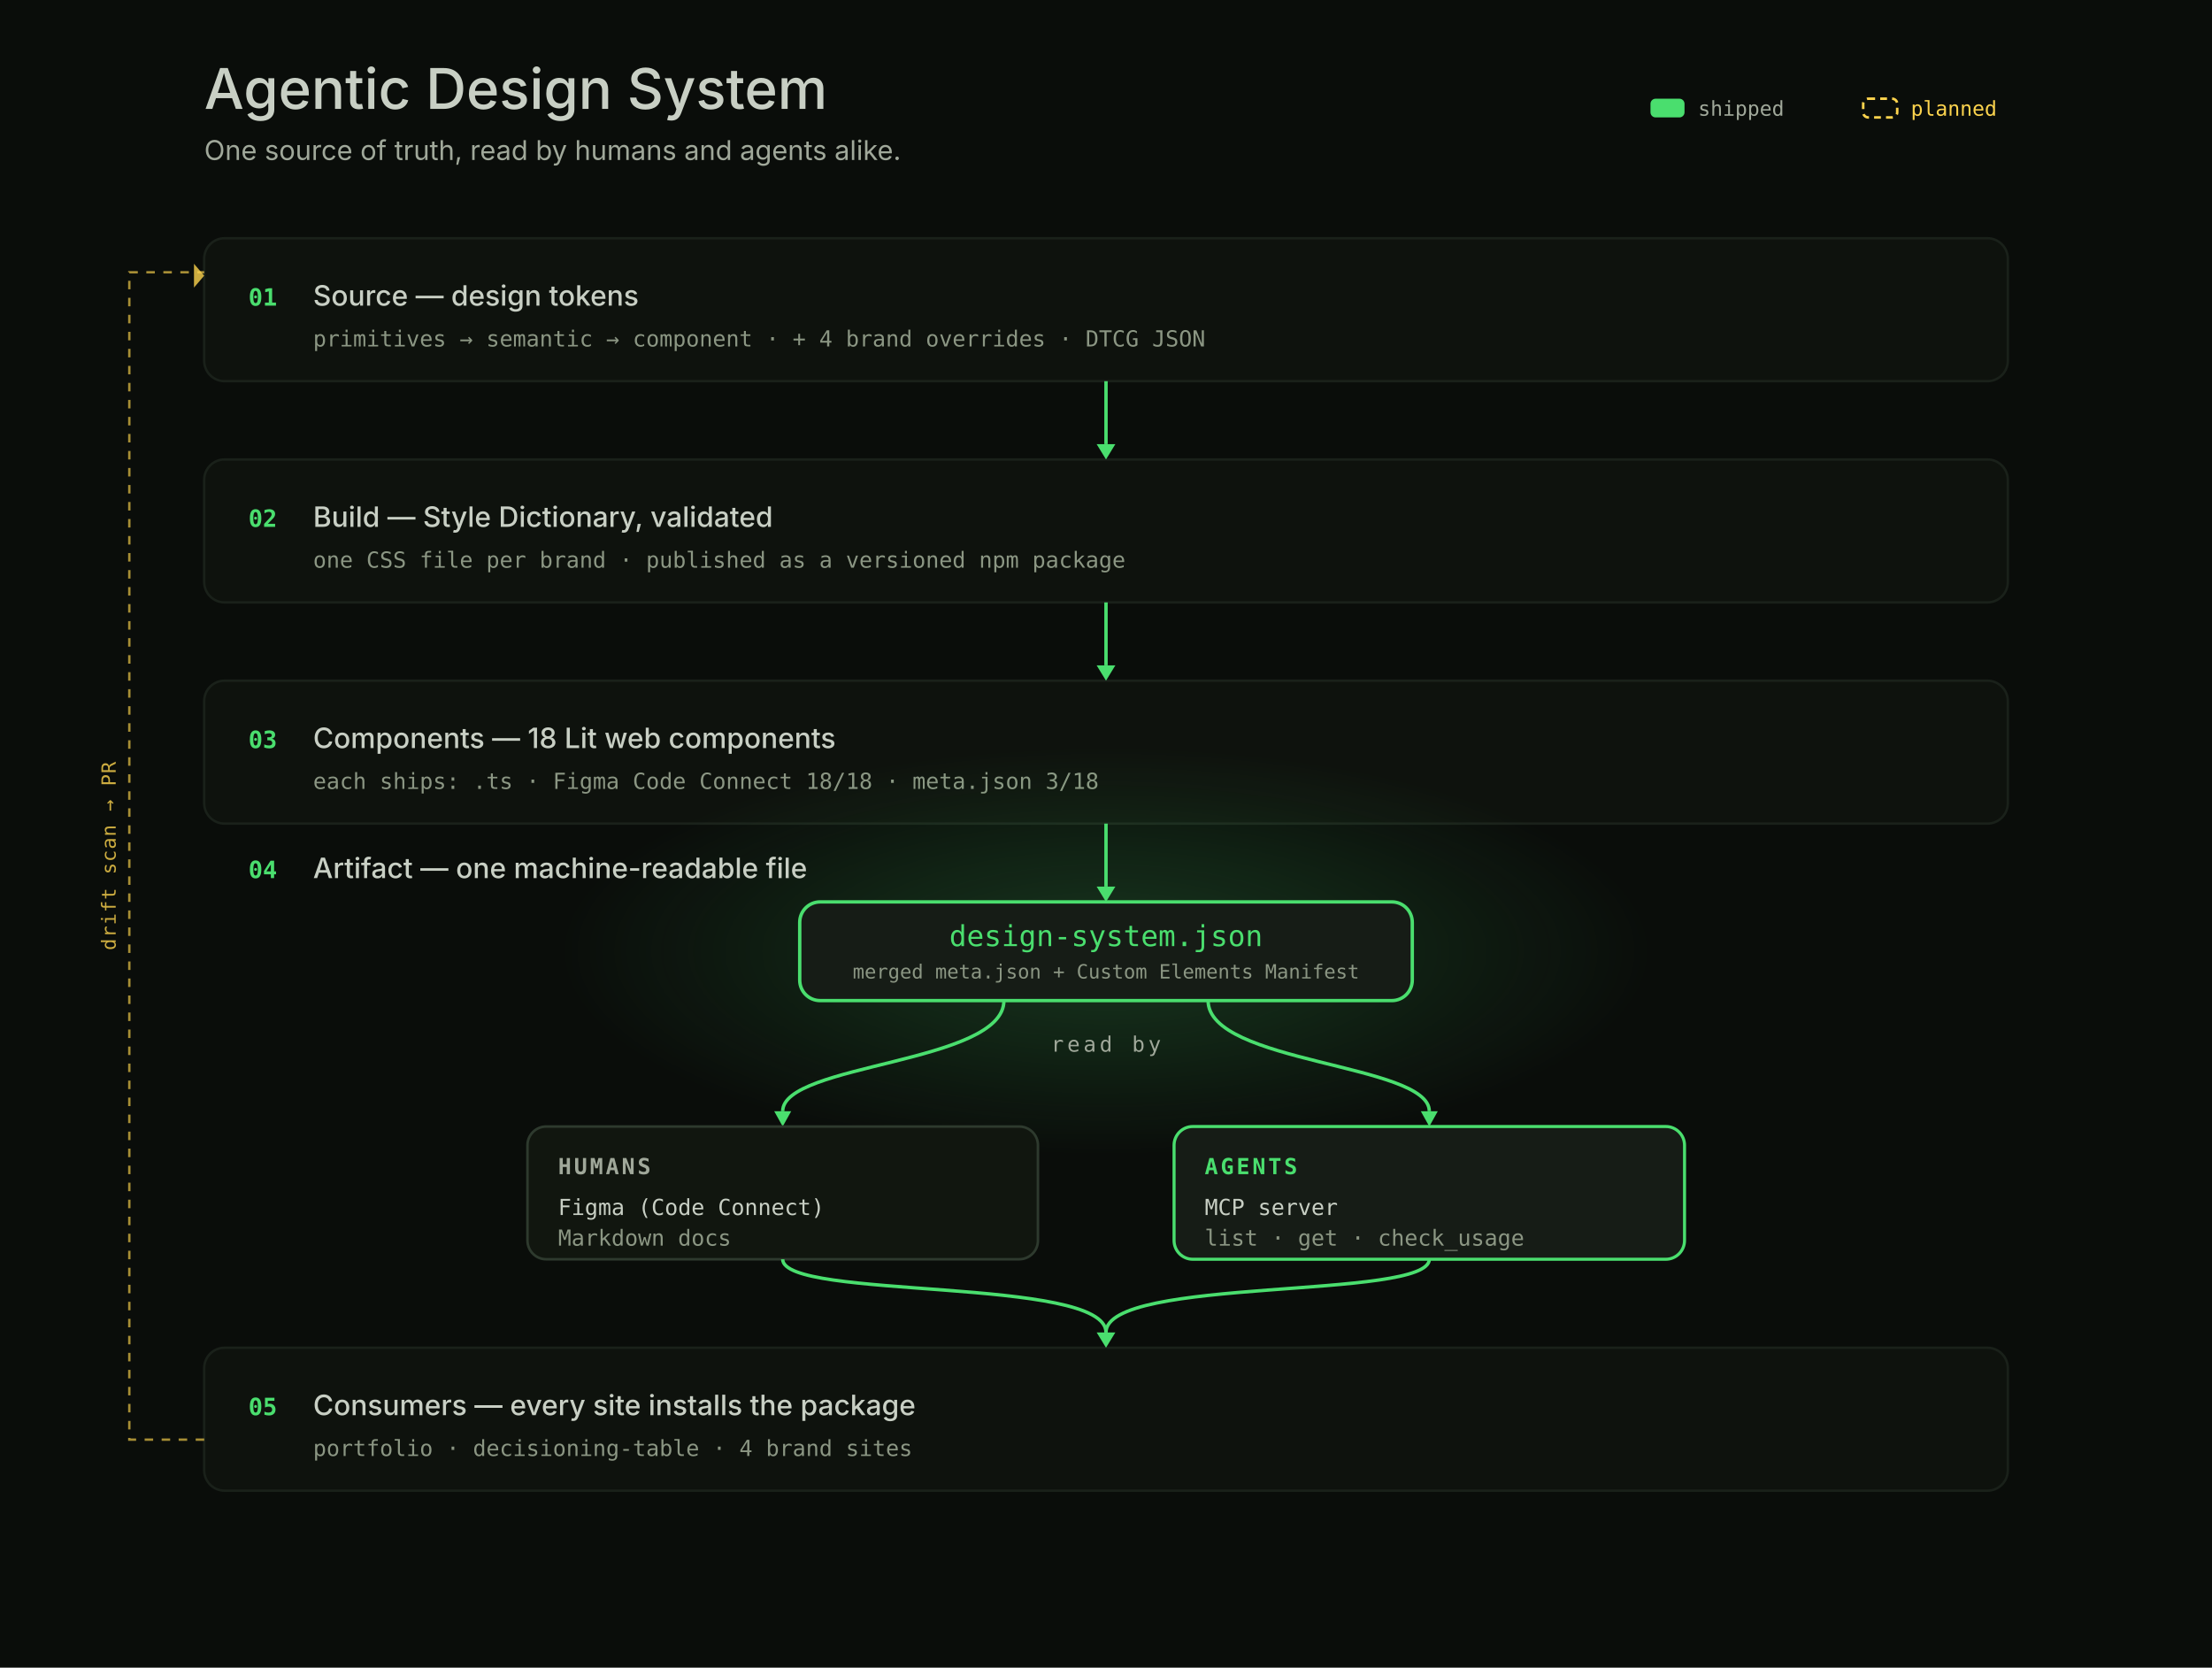
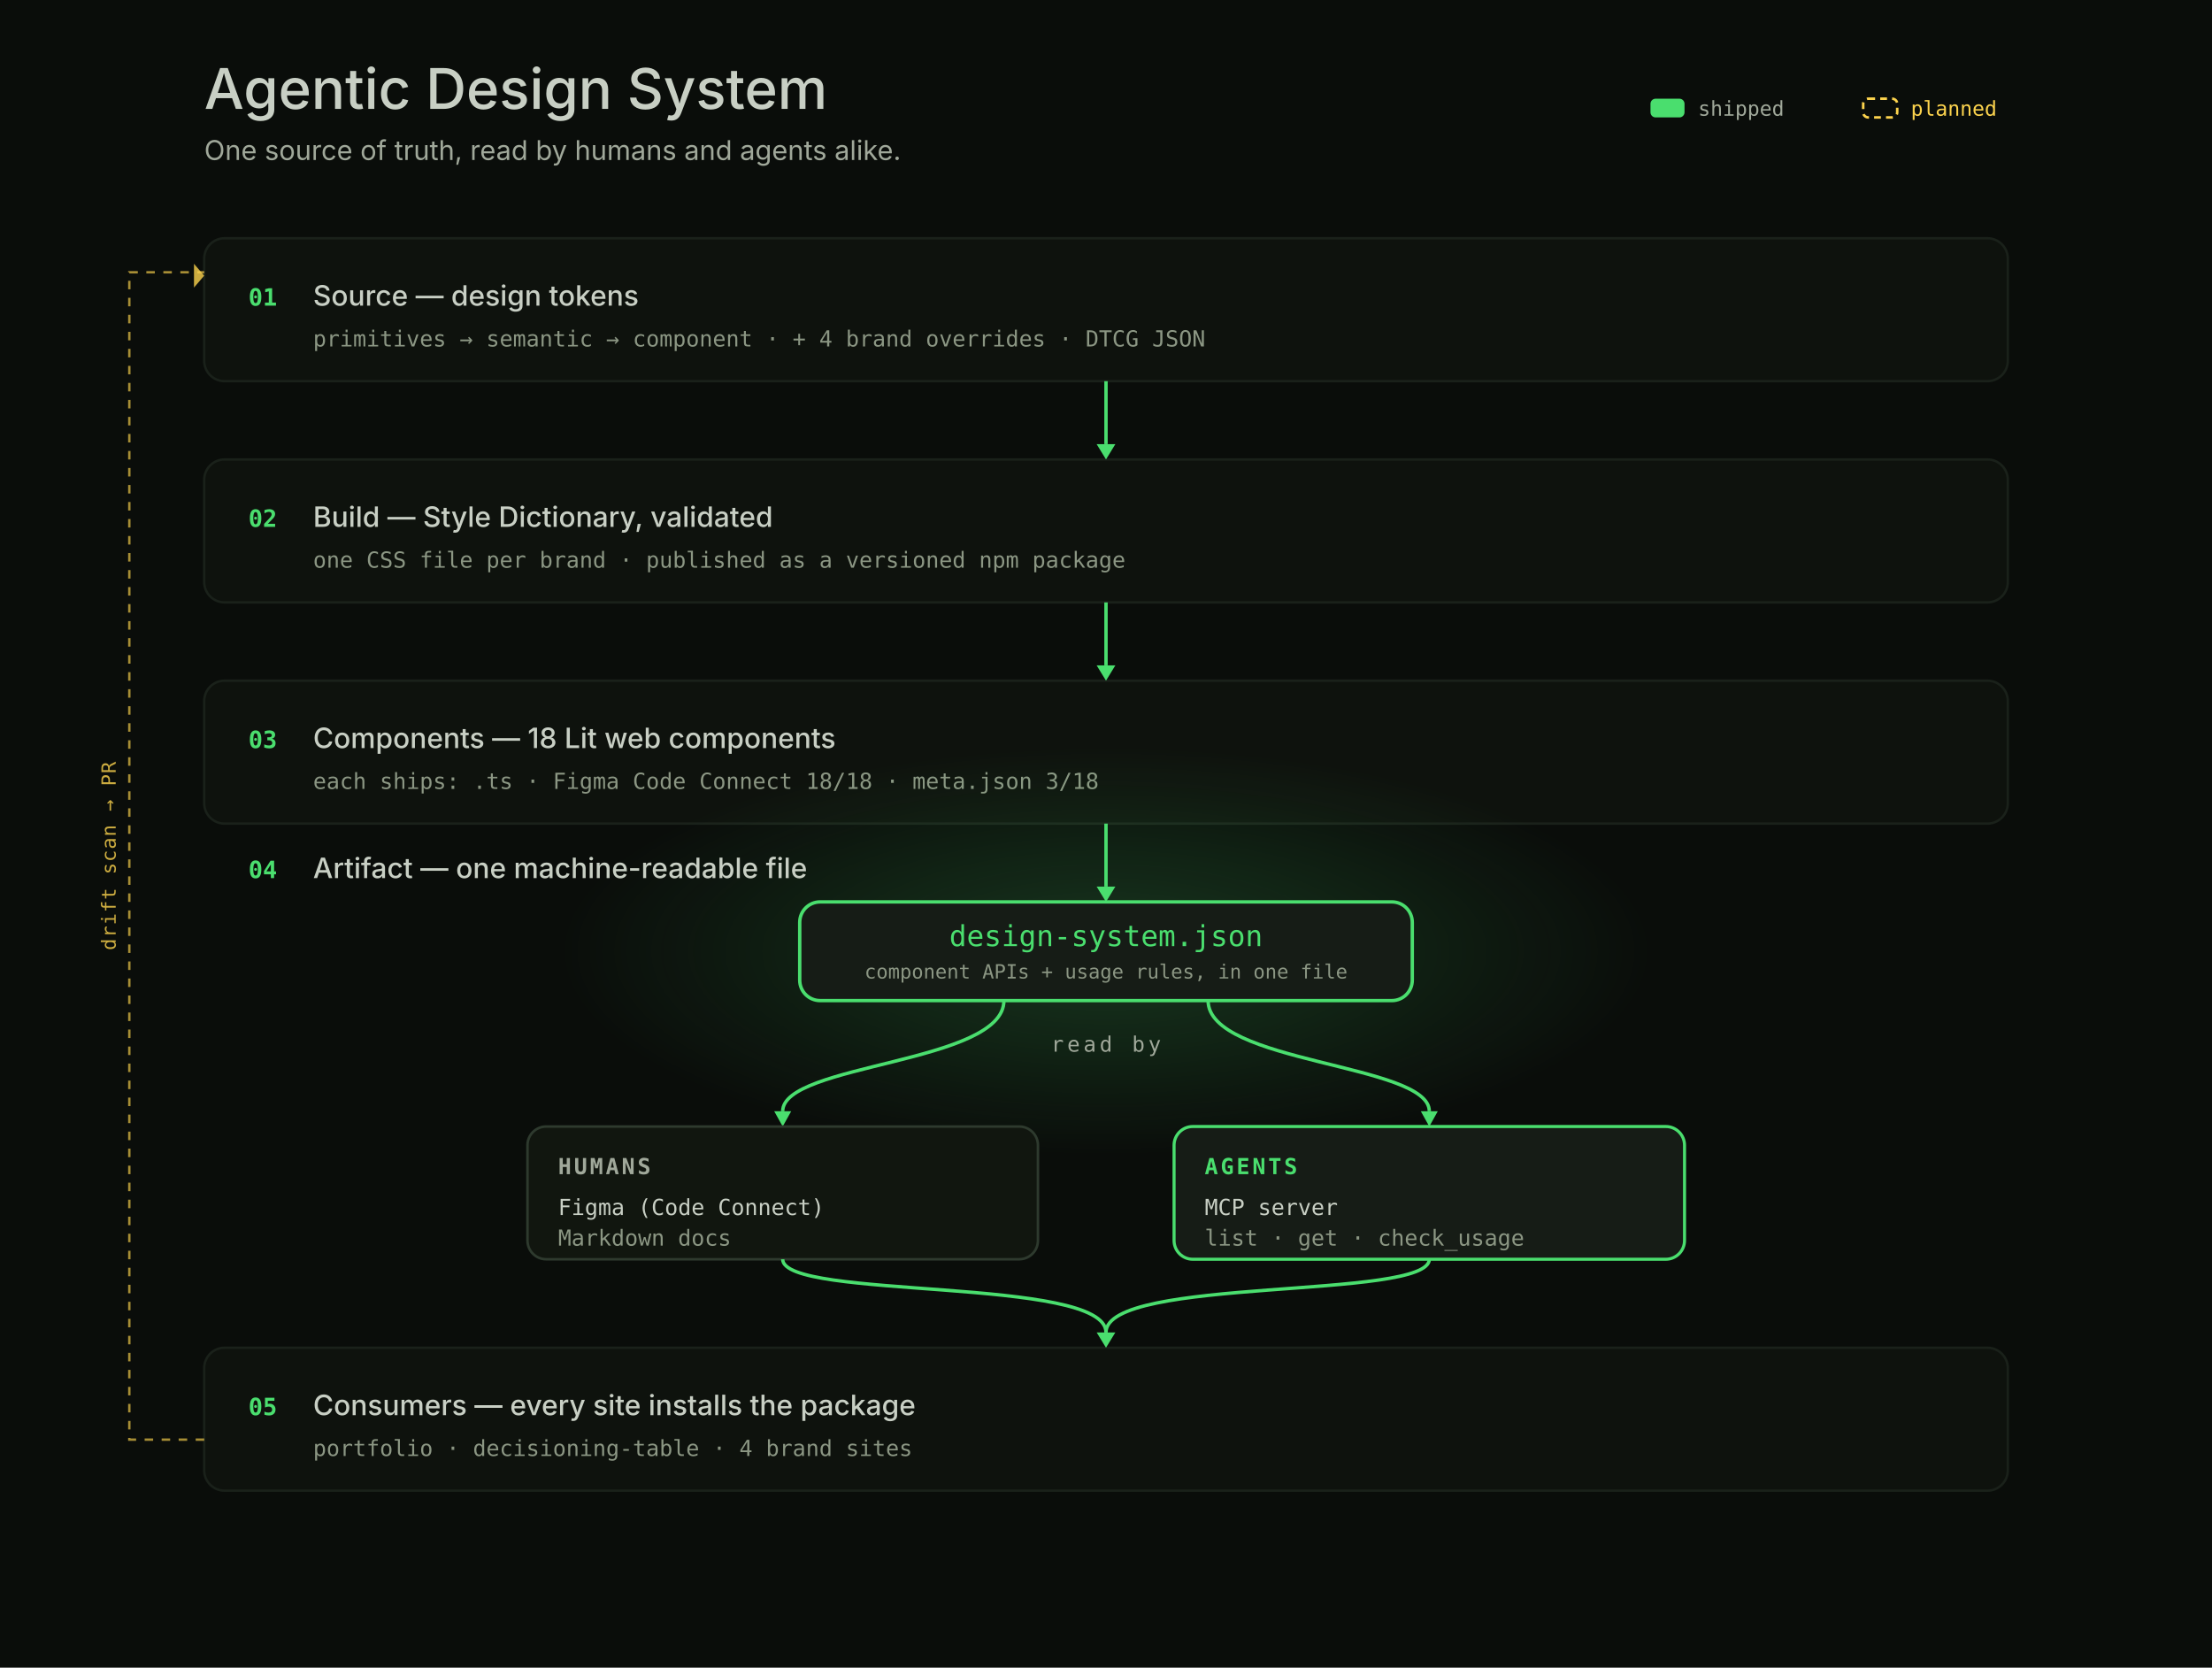
<svg xmlns="http://www.w3.org/2000/svg" width="1300" height="980" viewBox="0 0 1300 980" font-family="'Space Grotesk','Inter',system-ui,sans-serif">
  <defs>
    <radialGradient id="bloom" cx="50%" cy="50%" r="50%">
      <stop offset="0" stop-color="#4ADE6E" stop-opacity="0.20" />
      <stop offset="1" stop-color="#4ADE6E" stop-opacity="0" />
    </radialGradient>
  </defs>
  <rect width="1300" height="980" fill="#0A0D0A" />
  <text x="120" y="64" font-family="'Space Grotesk','Inter',system-ui,sans-serif" font-size="33" font-weight="500" fill="#C8CFC4" text-anchor="start" opacity="1.0">Agentic Design System</text>
  <text x="120" y="94" font-family="'Space Grotesk','Inter',system-ui,sans-serif" font-size="16" font-weight="400" fill="#A0A89A" text-anchor="start" opacity="1.0">One source of truth, read by humans and agents alike.</text>
  <rect x="970" y="58" width="20" height="11" rx="3" fill="#4ADE6E" />
  <text x="998" y="68" font-family="'JetBrains Mono','SFMono-Regular',ui-monospace,Menlo,monospace" font-size="12" font-weight="400" fill="#A0A89A" text-anchor="start" opacity="1.0">shipped</text>
  <rect x="1095" y="58" width="20" height="11" rx="3" fill="none" stroke="#FCD34D" stroke-width="1.5" stroke-dasharray="4 3" />
  <text x="1123" y="68" font-family="'JetBrains Mono','SFMono-Regular',ui-monospace,Menlo,monospace" font-size="12" font-weight="400" fill="#FCD34D" text-anchor="start" opacity="1.0">planned</text>
  <rect x="120" y="140" width="1060" height="84" rx="12" fill="#0E120D" stroke="#1A211A" stroke-width="1.4" opacity="1.0" />
  <text x="146" y="179.6" font-family="'JetBrains Mono','SFMono-Regular',ui-monospace,Menlo,monospace" font-size="14" font-weight="600" fill="#4ADE6E" text-anchor="start" opacity="1.0">01</text>
  <text x="184" y="179.6" font-family="'Space Grotesk','Inter',system-ui,sans-serif" font-size="16.5" font-weight="500" fill="#C8CFC4" text-anchor="start" opacity="1.0">Source — design tokens</text>
  <text x="184" y="203.6" font-family="'JetBrains Mono','SFMono-Regular',ui-monospace,Menlo,monospace" font-size="13" font-weight="400" fill="#8B9683" text-anchor="start" opacity="1.0">primitives → semantic → component   ·   + 4 brand overrides   ·   DTCG JSON</text>
  <rect x="120" y="270" width="1060" height="84" rx="12" fill="#0E120D" stroke="#1A211A" stroke-width="1.4" opacity="1.0" />
  <text x="146" y="309.6" font-family="'JetBrains Mono','SFMono-Regular',ui-monospace,Menlo,monospace" font-size="14" font-weight="600" fill="#4ADE6E" text-anchor="start" opacity="1.0">02</text>
  <text x="184" y="309.6" font-family="'Space Grotesk','Inter',system-ui,sans-serif" font-size="16.5" font-weight="500" fill="#C8CFC4" text-anchor="start" opacity="1.0">Build — Style Dictionary, validated</text>
  <text x="184" y="333.6" font-family="'JetBrains Mono','SFMono-Regular',ui-monospace,Menlo,monospace" font-size="13" font-weight="400" fill="#8B9683" text-anchor="start" opacity="1.0">one CSS file per brand   ·   published as a versioned npm package</text>
  <rect x="120" y="400" width="1060" height="84" rx="12" fill="#0E120D" stroke="#1A211A" stroke-width="1.4" opacity="1.0" />
  <text x="146" y="439.6" font-family="'JetBrains Mono','SFMono-Regular',ui-monospace,Menlo,monospace" font-size="14" font-weight="600" fill="#4ADE6E" text-anchor="start" opacity="1.0">03</text>
  <text x="184" y="439.6" font-family="'Space Grotesk','Inter',system-ui,sans-serif" font-size="16.5" font-weight="500" fill="#C8CFC4" text-anchor="start" opacity="1.0">Components — 18 Lit web components</text>
  <text x="184" y="463.6" font-family="'JetBrains Mono','SFMono-Regular',ui-monospace,Menlo,monospace" font-size="13" font-weight="400" fill="#8B9683" text-anchor="start" opacity="1.0">each ships:  .ts   ·   Figma Code Connect 18/18   ·   meta.json 3/18</text>
  <ellipse cx="650" cy="559.0" rx="320" ry="120" fill="url(#bloom)" />
  <text x="146" y="516" font-family="'JetBrains Mono','SFMono-Regular',ui-monospace,Menlo,monospace" font-size="14" font-weight="600" fill="#4ADE6E" text-anchor="start" opacity="1.0">04</text>
  <text x="184" y="516" font-family="'Space Grotesk','Inter',system-ui,sans-serif" font-size="16.5" font-weight="500" fill="#C8CFC4" text-anchor="start" opacity="1.0">Artifact — one machine-readable file</text>
  <rect x="470.0" y="530" width="360" height="58" rx="12" fill="#161C16" stroke="#4ADE6E" stroke-width="2" opacity="1.0" />
  <text x="650" y="556" font-family="'JetBrains Mono','SFMono-Regular',ui-monospace,Menlo,monospace" font-size="17" font-weight="500" fill="#4ADE6E" text-anchor="middle" opacity="1.0">design-system.json</text>
-   <text x="650" y="575" font-family="'JetBrains Mono','SFMono-Regular',ui-monospace,Menlo,monospace" font-size="11.5" font-weight="400" fill="#8B9683" text-anchor="middle" opacity="1.0">merged meta.json + Custom Elements Manifest</text>
+   <text x="650" y="575" font-family="'JetBrains Mono','SFMono-Regular',ui-monospace,Menlo,monospace" font-size="11.5" font-weight="400" fill="#8B9683" text-anchor="middle" opacity="1.0">component APIs + usage rules, in one file</text>
  <text x="650" y="618" font-family="'JetBrains Mono','SFMono-Regular',ui-monospace,Menlo,monospace" font-size="12.5" font-weight="400" fill="#A0A89A" text-anchor="middle" letter-spacing="2" opacity="1.0">read by</text>
  <path d="M590,588 C590,625.0 460.0,625.0 460.0,653" fill="none" stroke="#4ADE6E" stroke-width="2.0" />
  <path d="M455.0,653 L465.0,653 L460.0,662 Z" fill="#4ADE6E" />
  <path d="M710,588 C710,625.0 840.0,625.0 840.0,653" fill="none" stroke="#4ADE6E" stroke-width="2.0" />
  <path d="M835.0,653 L845.0,653 L840.0,662 Z" fill="#4ADE6E" />
  <rect x="310" y="662" width="300" height="78" rx="11" fill="#11160F" stroke="#2E3A2E" stroke-width="1.5" opacity="1.0" />
  <text x="328" y="690" font-family="'JetBrains Mono','SFMono-Regular',ui-monospace,Menlo,monospace" font-size="13" font-weight="600" fill="#A0A89A" text-anchor="start" letter-spacing="1.5" opacity="1.0">HUMANS</text>
  <text x="328" y="714" font-family="'JetBrains Mono','SFMono-Regular',ui-monospace,Menlo,monospace" font-size="13" font-weight="400" fill="#C8CFC4" text-anchor="start" opacity="1.0">Figma (Code Connect)</text>
  <text x="328" y="732" font-family="'JetBrains Mono','SFMono-Regular',ui-monospace,Menlo,monospace" font-size="13" font-weight="400" fill="#8B9683" text-anchor="start" opacity="1.0">Markdown docs</text>
  <rect x="690" y="662" width="300" height="78" rx="11" fill="#161C16" stroke="#4ADE6E" stroke-width="1.8" opacity="1.0" />
  <text x="708" y="690" font-family="'JetBrains Mono','SFMono-Regular',ui-monospace,Menlo,monospace" font-size="13" font-weight="600" fill="#4ADE6E" text-anchor="start" letter-spacing="1.5" opacity="1.0">AGENTS</text>
  <text x="708" y="714" font-family="'JetBrains Mono','SFMono-Regular',ui-monospace,Menlo,monospace" font-size="13" font-weight="400" fill="#C8CFC4" text-anchor="start" opacity="1.0">MCP server</text>
  <text x="708" y="732" font-family="'JetBrains Mono','SFMono-Regular',ui-monospace,Menlo,monospace" font-size="13" font-weight="400" fill="#8B9683" text-anchor="start" opacity="1.0">list · get · check_usage</text>
  <rect x="120" y="792" width="1060" height="84" rx="12" fill="#0E120D" stroke="#1A211A" stroke-width="1.4" opacity="1.0" />
  <text x="146" y="831.6" font-family="'JetBrains Mono','SFMono-Regular',ui-monospace,Menlo,monospace" font-size="14" font-weight="600" fill="#4ADE6E" text-anchor="start" opacity="1.0">05</text>
  <text x="184" y="831.6" font-family="'Space Grotesk','Inter',system-ui,sans-serif" font-size="16.5" font-weight="500" fill="#C8CFC4" text-anchor="start" opacity="1.0">Consumers — every site installs the package</text>
  <text x="184" y="855.6" font-family="'JetBrains Mono','SFMono-Regular',ui-monospace,Menlo,monospace" font-size="13" font-weight="400" fill="#8B9683" text-anchor="start" opacity="1.0">portfolio · decisioning-table · 4 brand sites</text>
  <line x1="650" y1="224" x2="650" y2="261" stroke="#4ADE6E" stroke-width="2.0" />
  <path d="M644.5,261 L655.5,261 L650,270 Z" fill="#4ADE6E" />
  <line x1="650" y1="354" x2="650" y2="391" stroke="#4ADE6E" stroke-width="2.0" />
  <path d="M644.5,391 L655.5,391 L650,400 Z" fill="#4ADE6E" />
  <line x1="650" y1="484" x2="650" y2="521" stroke="#4ADE6E" stroke-width="2.0" />
  <path d="M644.5,521 L655.5,521 L650,530 Z" fill="#4ADE6E" />
  <path d="M460.0,740 C460.0,764 650,750 650,783" fill="none" stroke="#4ADE6E" stroke-width="2" />
  <path d="M840.0,740 C840.0,764 650,750 650,783" fill="none" stroke="#4ADE6E" stroke-width="2" />
  <path d="M644.5,783 L655.5,783 L650,792 Z" fill="#4ADE6E" />
  <path d="M120,846 H76 V160 H120" fill="none" stroke="#FCD34D" stroke-width="1.4" stroke-dasharray="5 5" opacity="0.65" />
  <path d="M114,155 L120,162 L114,169 Z" fill="#FCD34D" opacity="0.8" />
  <text transform="rotate(-90 68 503.0)" x="68" y="503.0" font-family="'JetBrains Mono','SFMono-Regular',ui-monospace,Menlo,monospace" font-size="11.5" font-weight="400" fill="#FCD34D" text-anchor="middle" letter-spacing="0.5" opacity="0.8">drift scan → PR</text>
</svg>
